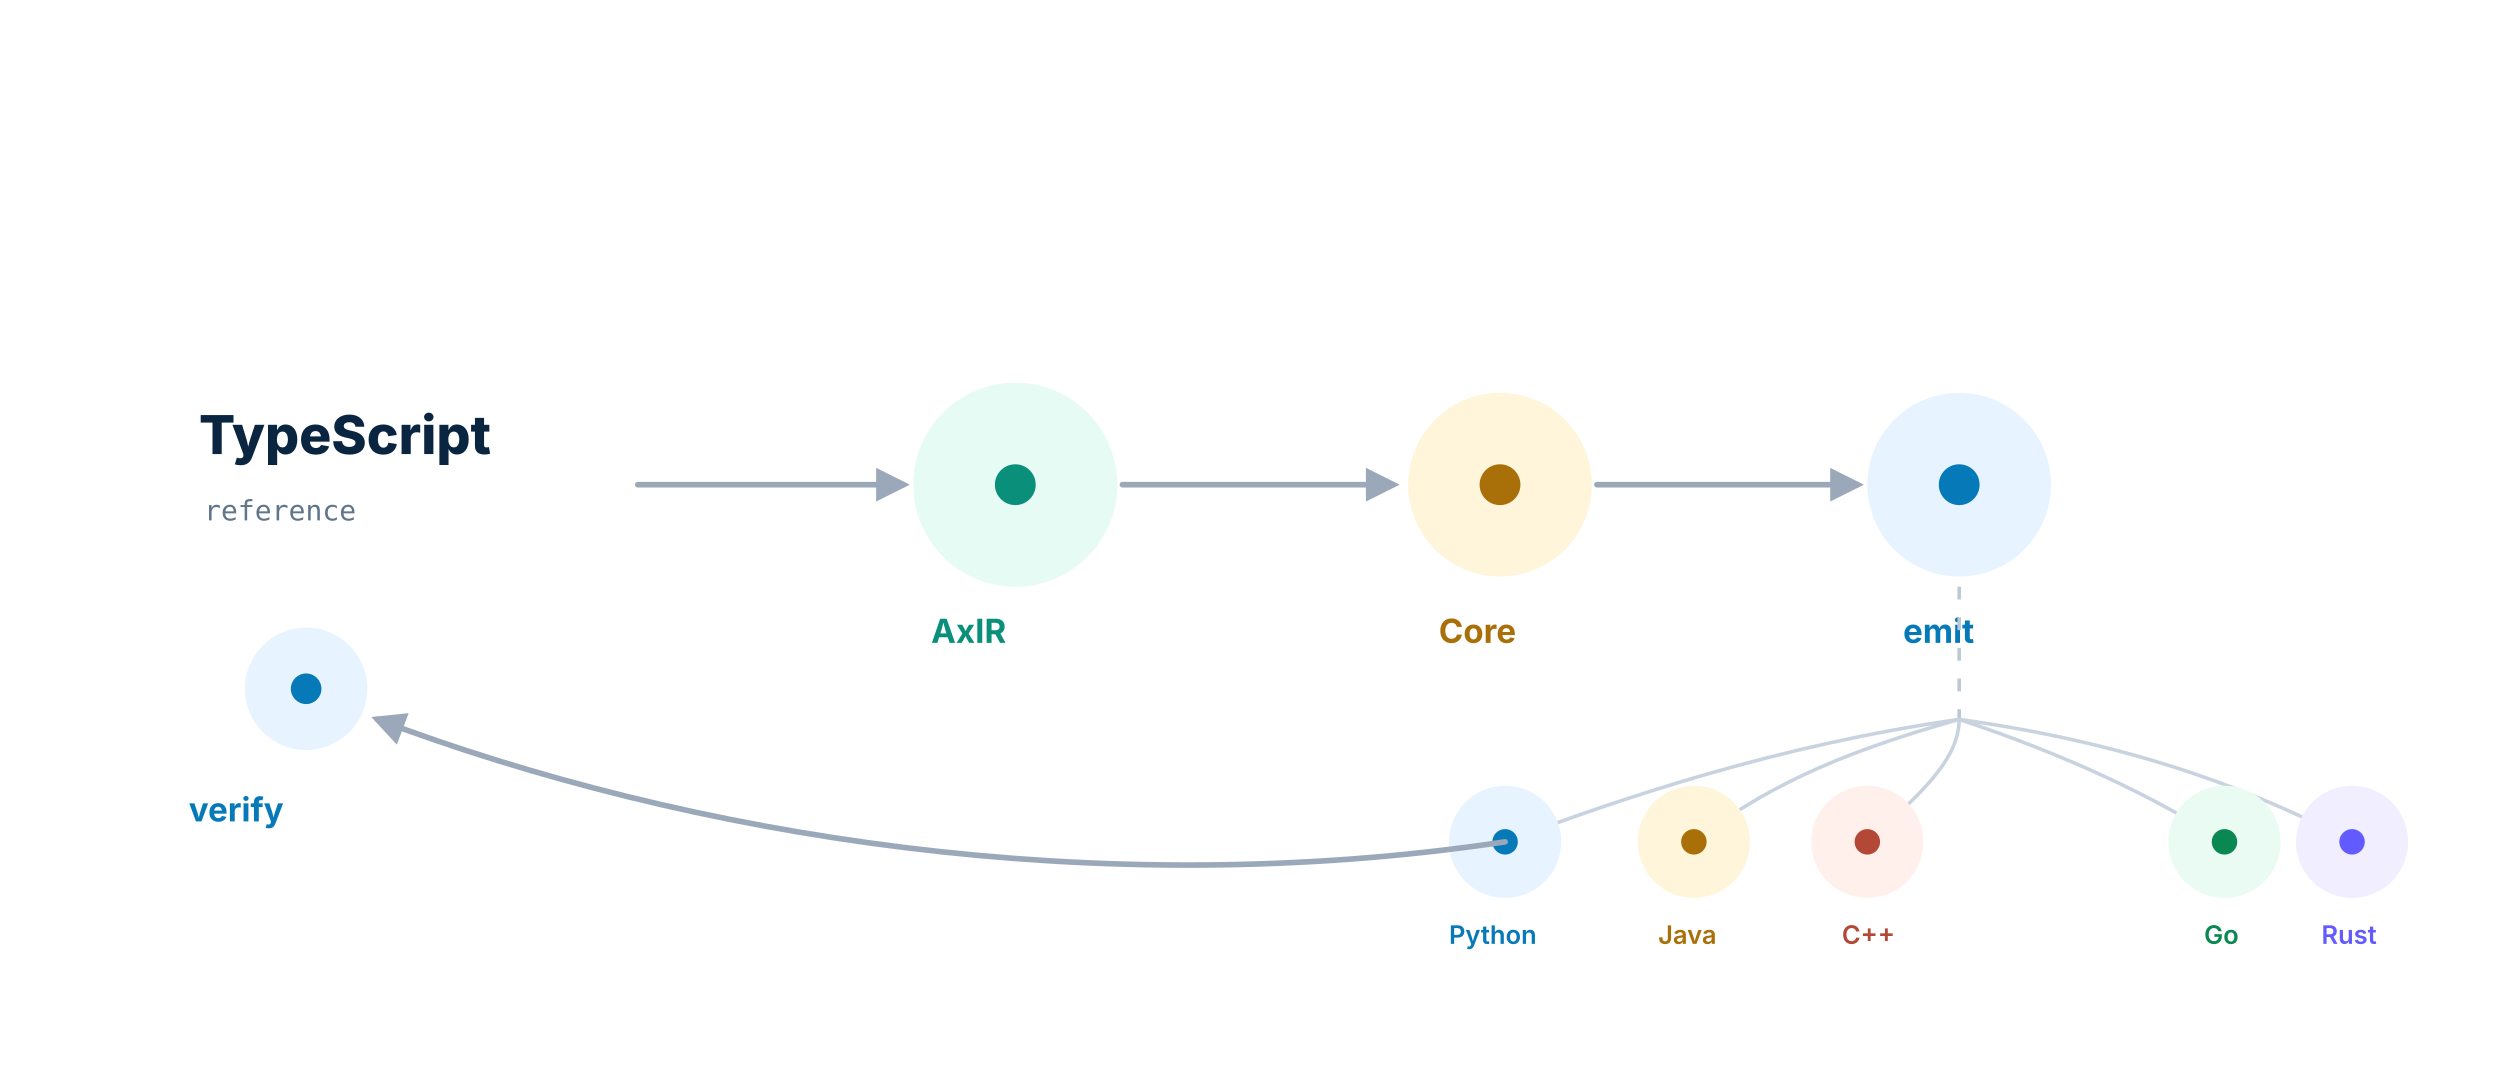
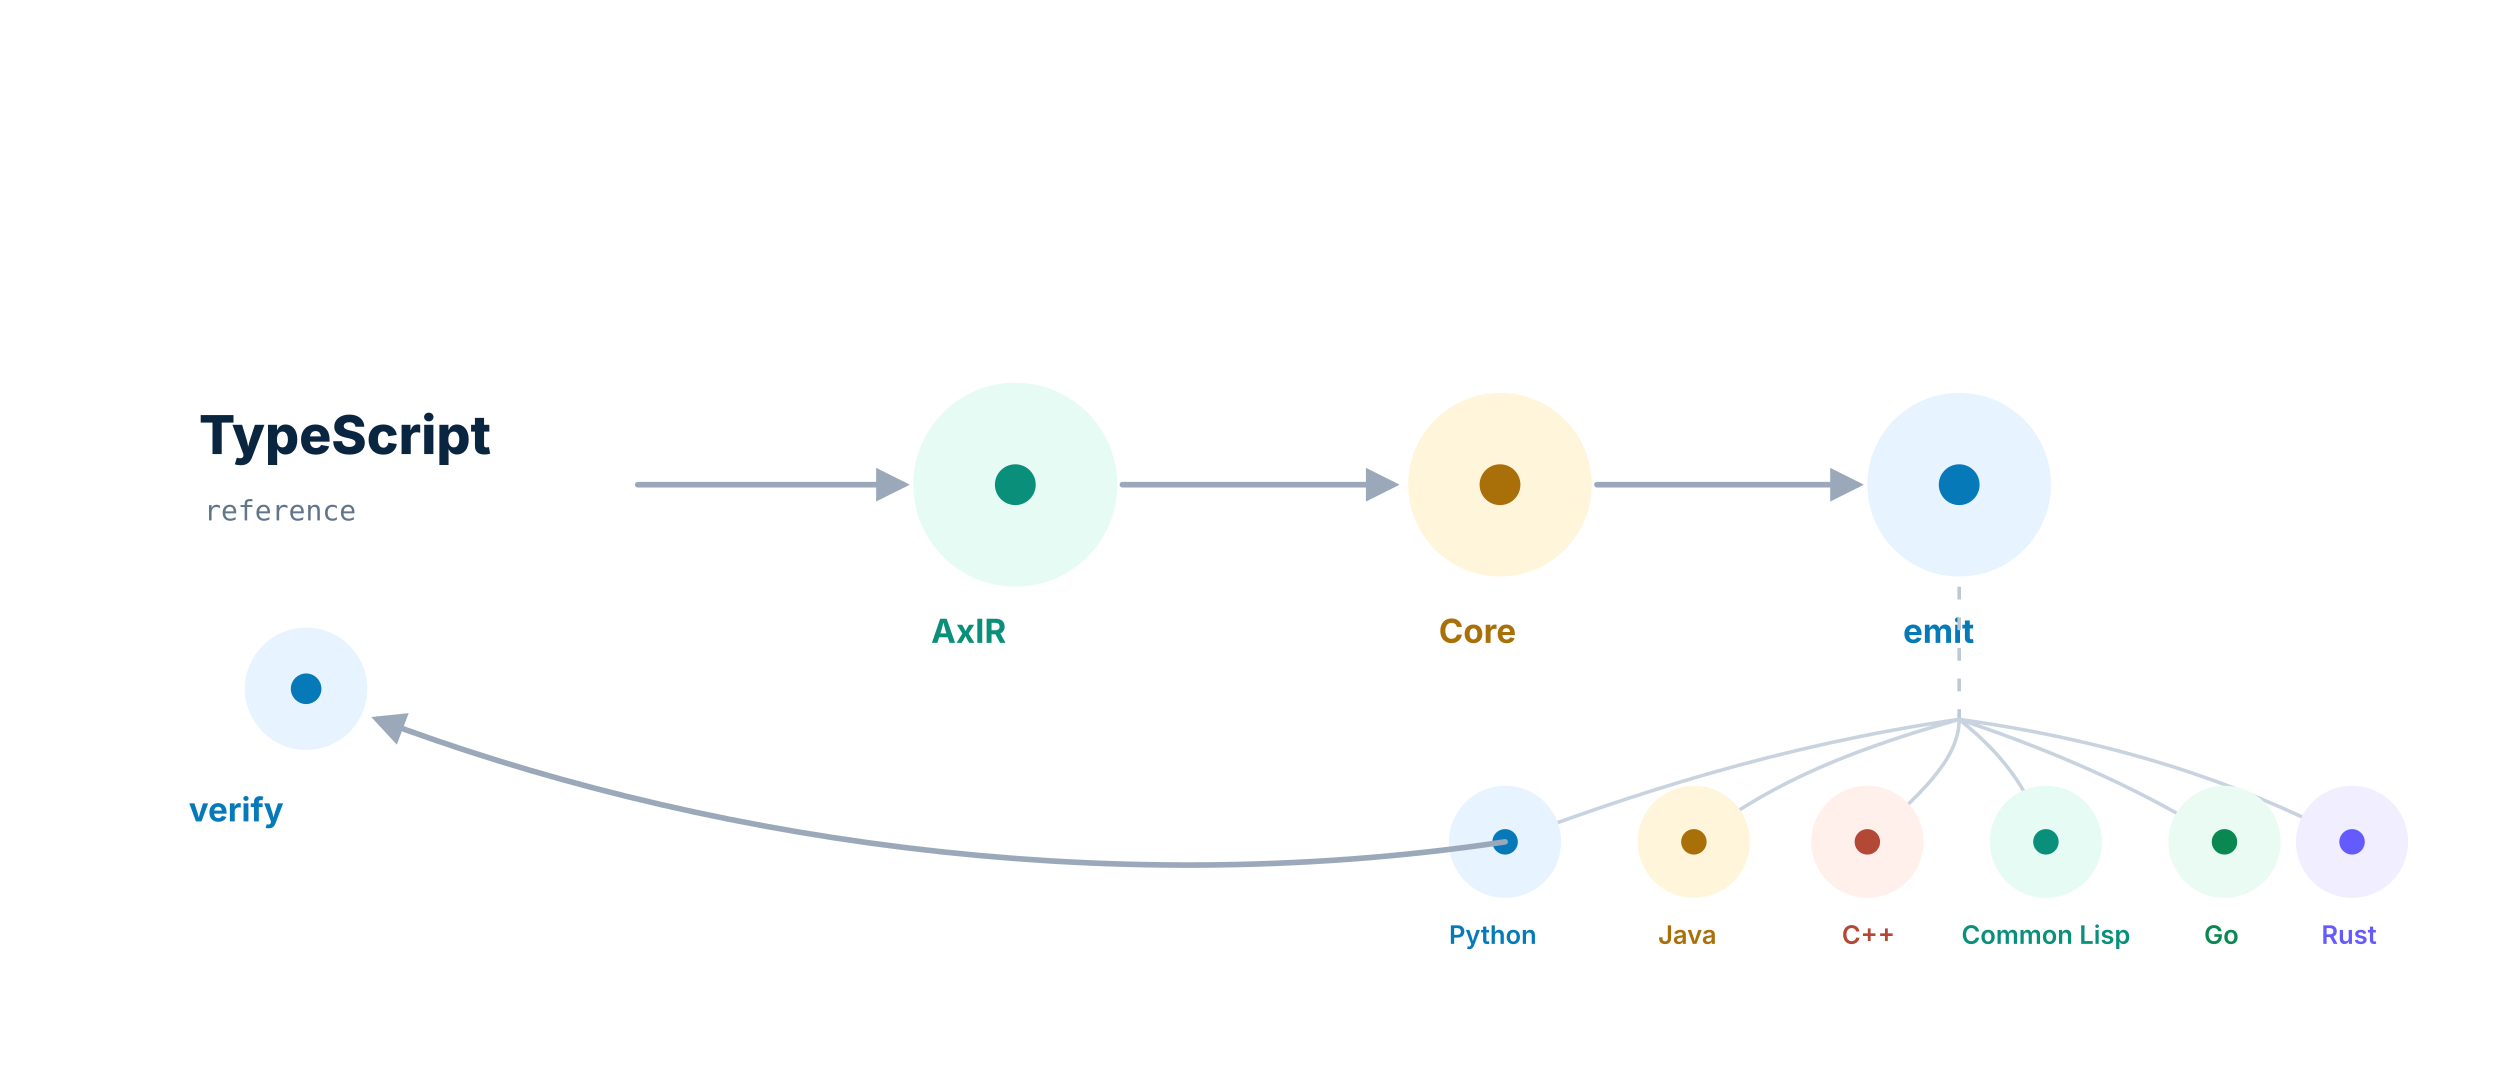
<svg xmlns="http://www.w3.org/2000/svg" viewBox="0 0 980 420" role="img" aria-labelledby="title desc">
  <style>
    text { font-family: -apple-system, BlinkMacSystemFont, "Segoe UI", sans-serif; }
    .ink { fill: #0a2540; }
    .muted { fill: #61758a; }
    .flow { fill: none; stroke: #9aa8ba; stroke-width: 2.2; stroke-linecap: round; stroke-linejoin: round; }
    .thin { fill: none; stroke: #c8d3df; stroke-width: 1.4; stroke-linecap: round; }
    .dash { fill: none; stroke: #bcc8d6; stroke-width: 1.4; stroke-dasharray: 5 7; }
    .blue { fill: #067ab8; }
    .teal { fill: #0a8f7a; }
    .amber { fill: #a97009; }
    .rust { fill: #b34836; }
    .green { fill: #0a8852; }
    .violet { fill: #635bff; }
    .soft-blue { fill: #e7f4ff; }
    .soft-teal { fill: #e7fbf5; }
    .soft-amber { fill: #fff5da; }
    .soft-rust { fill: #fff0eb; }
    .soft-green { fill: #e9fbf2; }
    .soft-violet { fill: #f1efff; }
    .big { font-size: 21px; font-weight: 760; }
    .label { font-size: 13px; font-weight: 700; }
    .small { font-size: 10px; font-weight: 620; }
    .mono { font-family: ui-monospace, SFMono-Regular, Menlo, Consolas, monospace; font-size: 11px; }
    @media (prefers-color-scheme: dark) {
      .ink { fill: #f4f7fb; }
      .muted { fill: #aab8cb; }
      .flow { stroke: #78879d; }
      .thin { stroke: #34445c; }
      .dash { stroke: #50627b; }
      .soft-blue { fill: #10263a; }
      .soft-teal { fill: #11342e; }
      .soft-amber { fill: #302614; }
      .soft-rust { fill: #351f1b; }
      .soft-green { fill: #123323; }
      .soft-violet { fill: #221f45; }
    }
  </style>
  <defs>
    <marker id="arrow-axir" viewBox="0 0 10 10" refX="8" refY="5" markerWidth="6" markerHeight="6" orient="auto">
      <path d="M0 0 10 5 0 10Z" fill="#9aa8ba" />
    </marker>
  </defs>
  <text class="ink big" x="78" y="178">TypeScript</text>
  <text class="mono muted" x="80" y="204">reference</text>
  <path class="flow" marker-end="url(#arrow-axir)" d="M250 190H354" />
  <g>
    <circle class="soft-teal" cx="398" cy="190" r="40" />
    <circle class="teal" cx="398" cy="190" r="8" />
    <text class="label" x="365" y="252" fill="#0a8f7a">AxIR</text>
  </g>
  <path class="flow" marker-end="url(#arrow-axir)" d="M440 190H546" />
  <g>
    <circle class="soft-amber" cx="588" cy="190" r="36" />
    <circle class="amber" cx="588" cy="190" r="8" />
    <text class="label" x="564" y="252" fill="#a97009">Core</text>
  </g>
  <path class="flow" marker-end="url(#arrow-axir)" d="M626 190H728" />
  <g>
    <circle class="soft-blue" cx="768" cy="190" r="36" />
    <circle class="blue" cx="768" cy="190" r="8" />
    <text class="label" x="746" y="252" fill="#067ab8">emit</text>
  </g>
  <path class="dash" d="M768 230V282" />
-   <path class="thin" d="M768 282C698 292 638 312 590 330M768 282C718 296 690 310 664 330M768 282C768 298 752 312 732 330M768 282C810 296 844 312 872 330M768 282C840 292 888 312 922 330" />
+   <path class="thin" d="M768 282C698 292 638 312 590 330M768 282C718 296 690 310 664 330M768 282C768 298 752 312 732 330M768 282C788 298 796 312 802 330M768 282C810 296 844 312 872 330M768 282C840 292 888 312 922 330" />
  <g>
    <circle class="soft-blue" cx="590" cy="330" r="22" />
    <circle class="blue" cx="590" cy="330" r="5" />
    <text class="small" x="568" y="370" fill="#067ab8">Python</text>
    <circle class="soft-amber" cx="664" cy="330" r="22" />
    <circle class="amber" cx="664" cy="330" r="5" />
    <text class="small" x="650" y="370" fill="#a97009">Java</text>
    <circle class="soft-rust" cx="732" cy="330" r="22" />
    <circle class="rust" cx="732" cy="330" r="5" />
    <text class="small" x="722" y="370" fill="#b34836">C++</text>
+     <circle class="soft-teal" cx="802" cy="330" r="22" />
+     <circle class="teal" cx="802" cy="330" r="5" />
+     <text class="small" x="802" y="370" text-anchor="middle" fill="#0a8f7a">Common Lisp</text>
    <circle class="soft-green" cx="872" cy="330" r="22" />
    <circle class="green" cx="872" cy="330" r="5" />
    <text class="small" x="864" y="370" fill="#0a8852">Go</text>
    <circle class="soft-violet" cx="922" cy="330" r="22" />
    <circle class="violet" cx="922" cy="330" r="5" />
    <text class="small" x="910" y="370" fill="#635bff">Rust</text>
  </g>
  <path class="flow" marker-end="url(#arrow-axir)" d="M590 330C430 354 270 328 148 282" />
  <circle class="soft-blue" cx="120" cy="270" r="24" />
  <circle class="blue" cx="120" cy="270" r="6" />
  <text class="label" x="74" y="322" fill="#067ab8">verify</text>
</svg>
